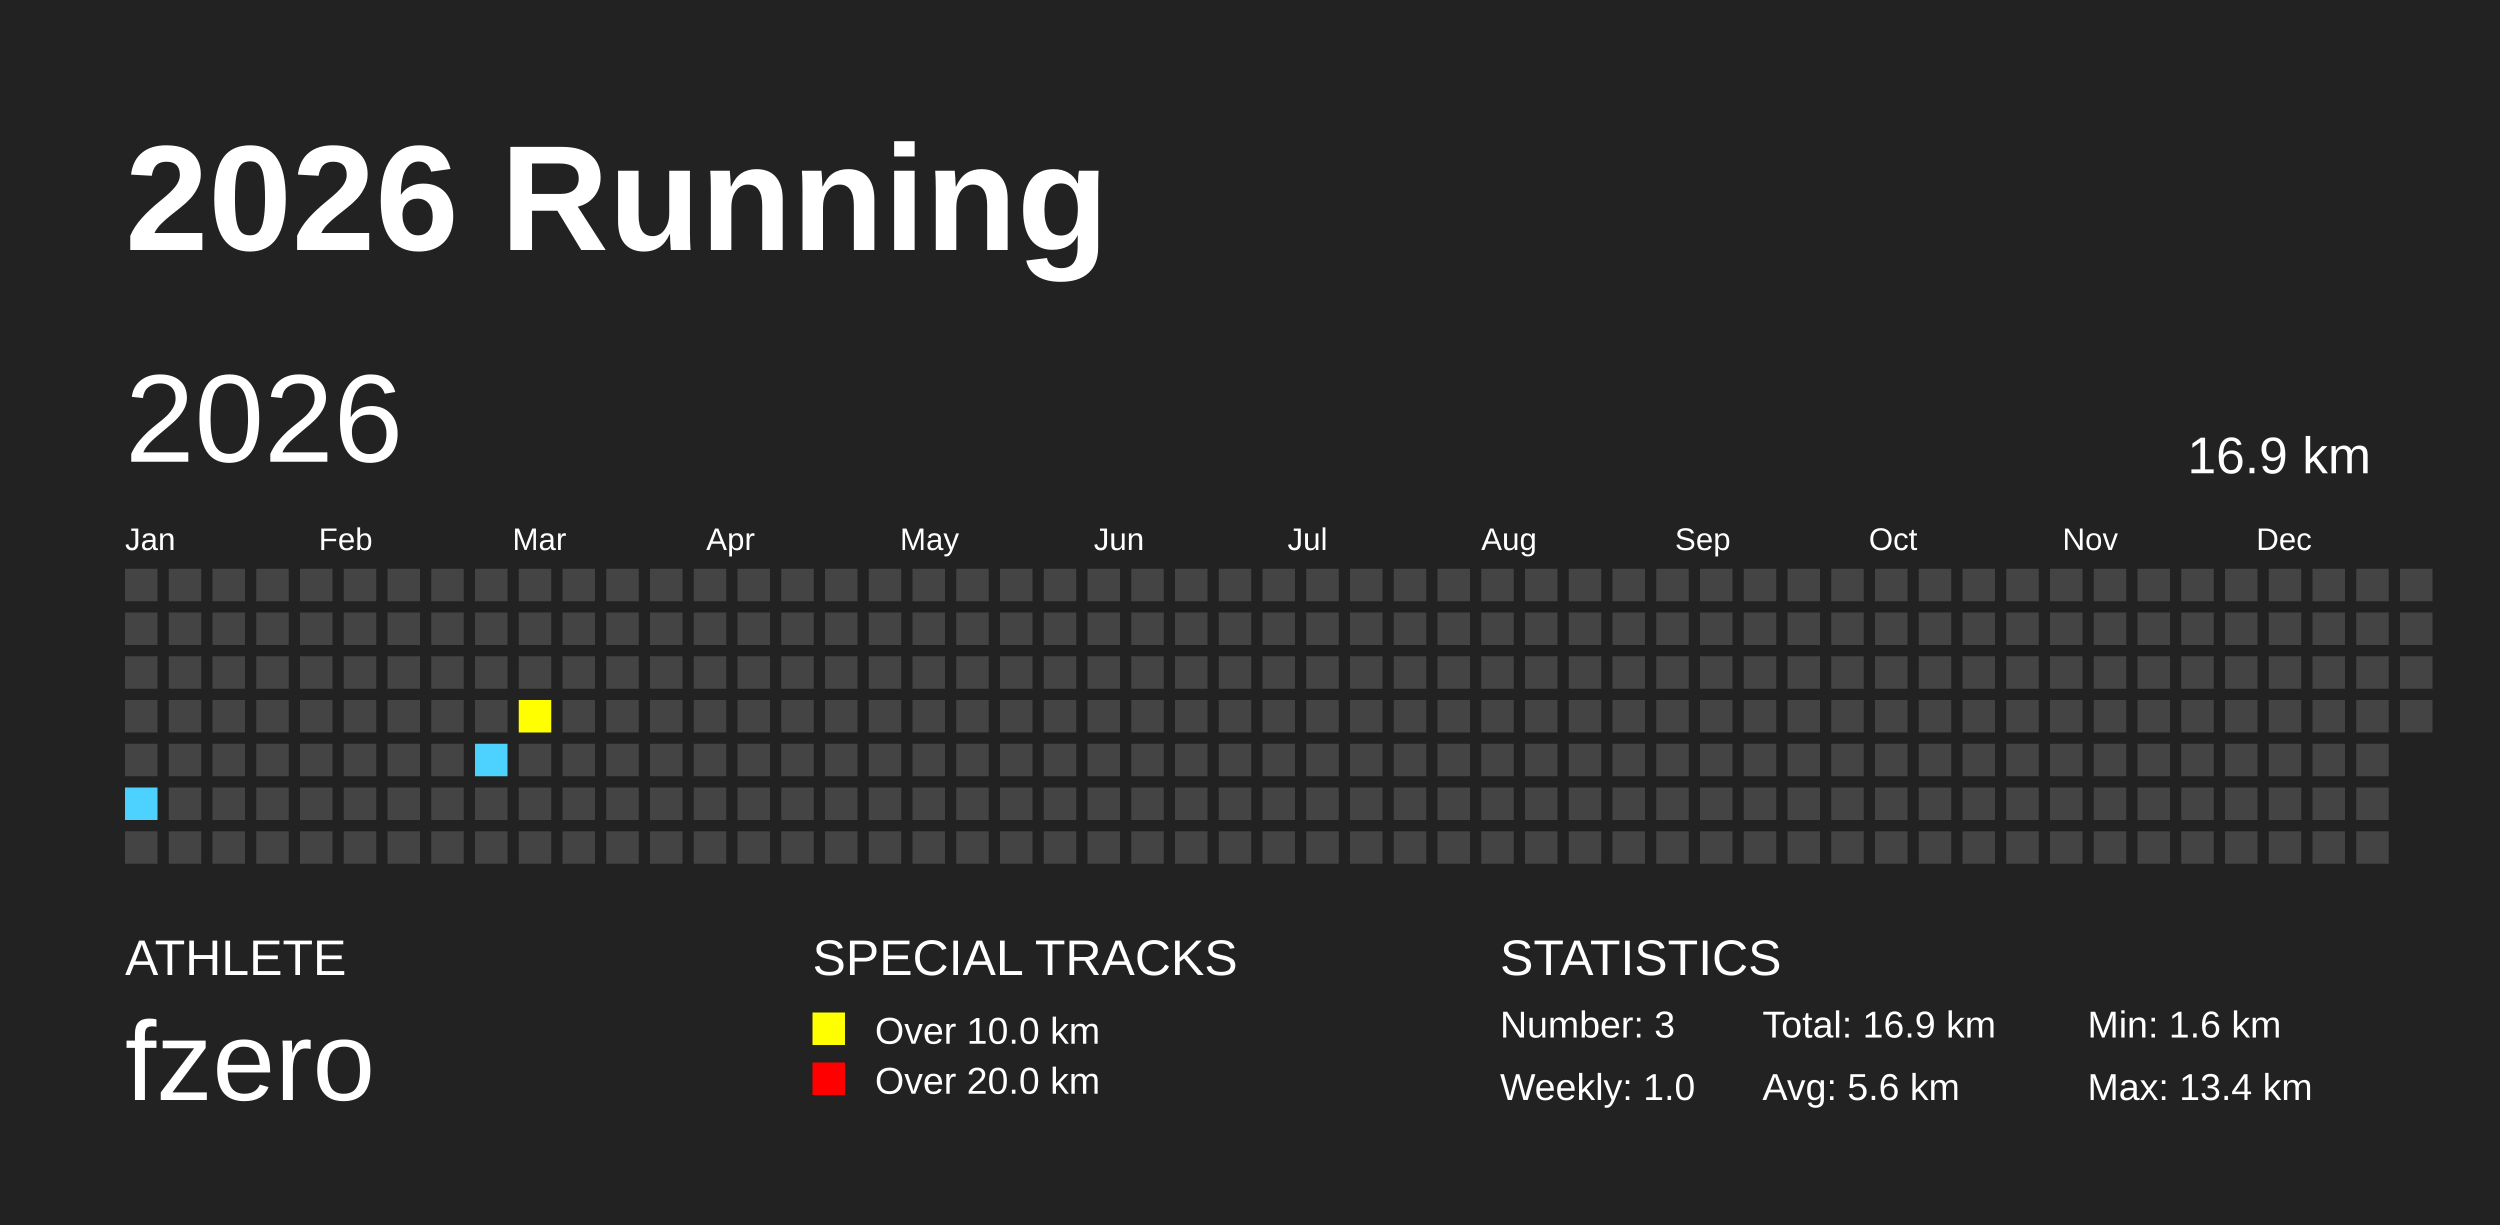
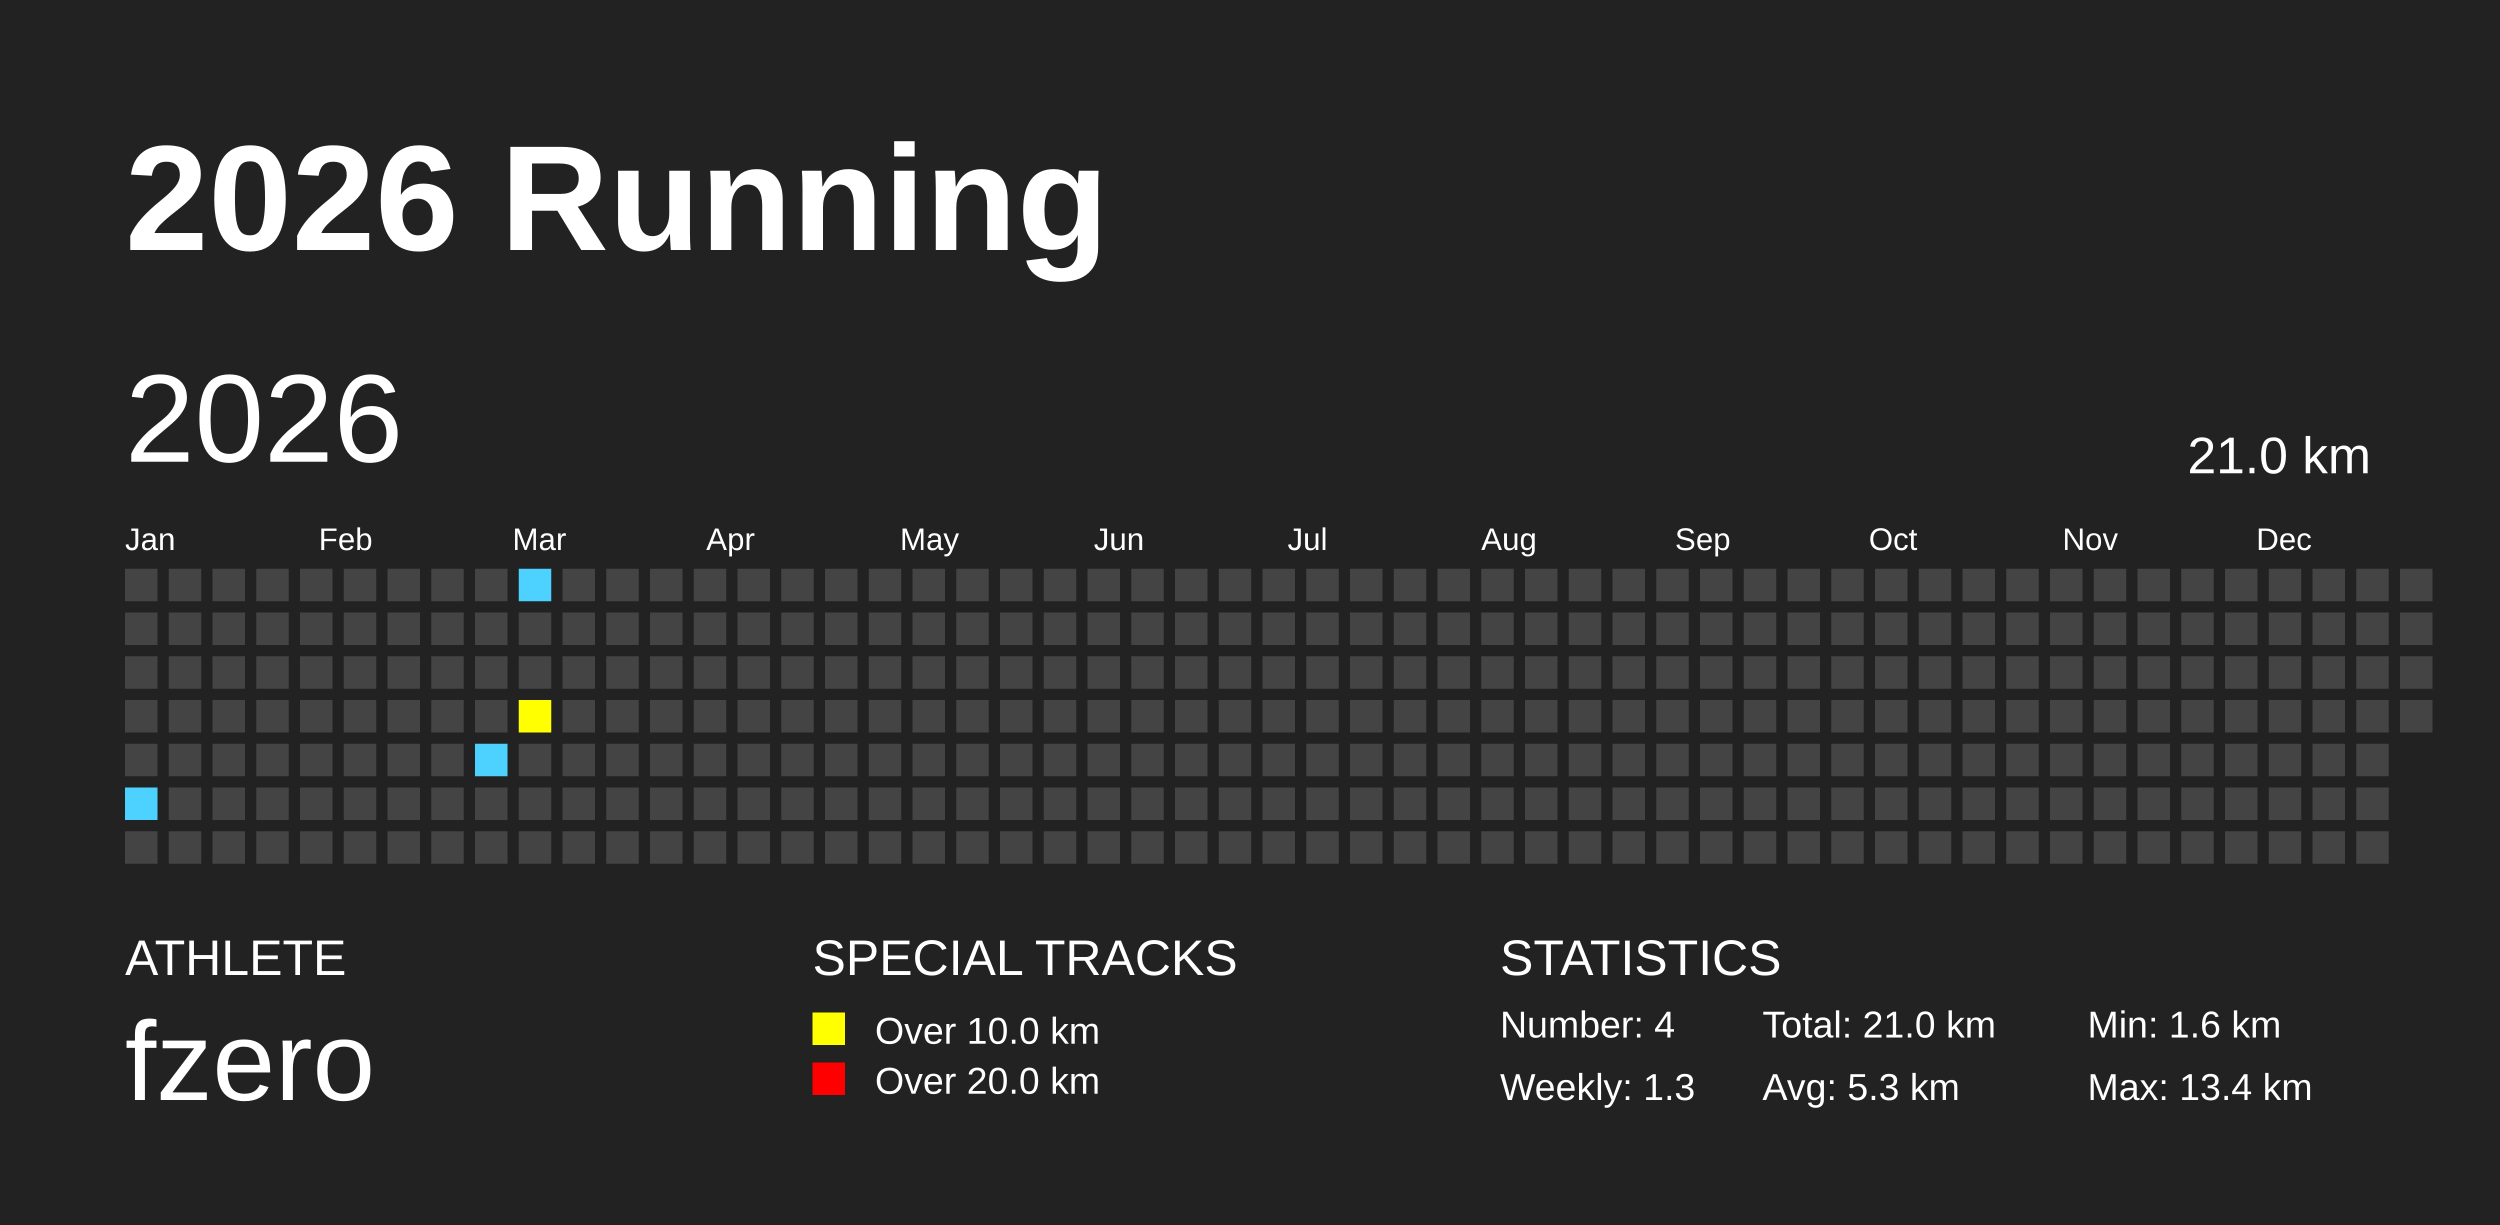
<svg xmlns="http://www.w3.org/2000/svg" baseProfile="full" height="98mm" version="1.1" viewBox="0,0,200,98" width="200mm">
  <defs />
  <rect fill="#222222" height="98" width="200" x="0" y="0" />
  <text fill="#FFFFFF" style="font-size:12px; font-family:Arial; font-weight:bold;" x="10" y="20">2026 Running</text>
  <text fill="#FFFFFF" style="font-size:4px; font-family:Arial" x="10" y="78">ATHLETE</text>
  <text fill="#FFFFFF" style="font-size:9px; font-family:Arial" x="10" y="88">fzero</text>
  <text fill="#FFFFFF" style="font-size:4px; font-family:Arial" x="65" y="78">SPECIAL TRACKS</text>
  <rect fill="yellow" height="2.6" width="2.6" x="65" y="81" />
  <text fill="#FFFFFF" style="font-size:3px; font-family:Arial" x="70" y="83.5">Over 10.0 km</text>
  <rect fill="red" height="2.6" width="2.6" x="65" y="85" />
  <text fill="#FFFFFF" style="font-size:3px; font-family:Arial" x="70" y="87.5">Over 20.0 km</text>
  <text fill="#FFFFFF" style="font-size:4px; font-family:Arial" x="120" y="78">STATISTICS</text>
-   <text fill="#FFFFFF" style="font-size:3px; font-family:Arial" x="120" y="83">Number: 3</text>
-   <text fill="#FFFFFF" style="font-size:3px; font-family:Arial" x="120" y="88">Weekly: 1.0</text>
-   <text fill="#FFFFFF" style="font-size:3px; font-family:Arial" x="141" y="83">Total: 16.9 km</text>
-   <text fill="#FFFFFF" style="font-size:3px; font-family:Arial" x="141" y="88">Avg: 5.6 km</text>
+   <text fill="#FFFFFF" style="font-size:3px; font-family:Arial" x="120" y="83">Number: 4</text>
+   <text fill="#FFFFFF" style="font-size:3px; font-family:Arial" x="120" y="88">Weekly: 1.3</text>
+   <text fill="#FFFFFF" style="font-size:3px; font-family:Arial" x="141" y="83">Total: 21.0 km</text>
+   <text fill="#FFFFFF" style="font-size:3px; font-family:Arial" x="141" y="88">Avg: 5.3 km</text>
  <text fill="#FFFFFF" style="font-size:3px; font-family:Arial" x="167" y="83">Min: 1.6 km</text>
  <text fill="#FFFFFF" style="font-size:3px; font-family:Arial" x="167" y="88">Max: 13.4 km</text>
  <text dominant-baseline="hanging" fill="#FFFFFF" style="font-size:10.0px; font-family:Arial;" x="10" y="30">2026</text>
-   <text dominant-baseline="hanging" fill="#FFFFFF" style="font-size:4.125px; font-family:Arial;" x="175" y="35">16.9 km</text>
+   <text dominant-baseline="hanging" fill="#FFFFFF" style="font-size:4.125px; font-family:Arial;" x="175" y="35">21.0 km</text>
  <text fill="#FFFFFF" style="font-size:2.5px; font-family:Arial" x="10.0" y="44">Jan</text>
  <text fill="#FFFFFF" style="font-size:2.5px; font-family:Arial" x="25.5" y="44">Feb</text>
  <text fill="#FFFFFF" style="font-size:2.5px; font-family:Arial" x="41.0" y="44">Mar</text>
  <text fill="#FFFFFF" style="font-size:2.5px; font-family:Arial" x="56.5" y="44">Apr</text>
  <text fill="#FFFFFF" style="font-size:2.5px; font-family:Arial" x="72.0" y="44">May</text>
  <text fill="#FFFFFF" style="font-size:2.5px; font-family:Arial" x="87.5" y="44">Jun</text>
  <text fill="#FFFFFF" style="font-size:2.5px; font-family:Arial" x="103.0" y="44">Jul</text>
  <text fill="#FFFFFF" style="font-size:2.5px; font-family:Arial" x="118.5" y="44">Aug</text>
  <text fill="#FFFFFF" style="font-size:2.5px; font-family:Arial" x="134.0" y="44">Sep</text>
  <text fill="#FFFFFF" style="font-size:2.5px; font-family:Arial" x="149.5" y="44">Oct</text>
  <text fill="#FFFFFF" style="font-size:2.5px; font-family:Arial" x="165.0" y="44">Nov</text>
  <text fill="#FFFFFF" style="font-size:2.5px; font-family:Arial" x="180.5" y="44">Dec</text>
  <rect fill="#444444" height="2.6" width="2.6" x="10.0" y="45.5" />
  <rect fill="#444444" height="2.6" width="2.6" x="10.0" y="49.0" />
  <rect fill="#444444" height="2.6" width="2.6" x="10.0" y="52.5" />
  <rect fill="#444444" height="2.6" width="2.6" x="10.0" y="56.0" />
  <rect fill="#444444" height="2.6" width="2.6" x="10.0" y="59.5" />
  <rect fill="#4DD2FF" height="2.6" width="2.6" x="10.0" y="63.0" />
  <rect fill="#444444" height="2.6" width="2.6" x="10.0" y="66.5" />
  <rect fill="#444444" height="2.6" width="2.6" x="13.5" y="45.5" />
  <rect fill="#444444" height="2.6" width="2.6" x="13.5" y="49.0" />
  <rect fill="#444444" height="2.6" width="2.6" x="13.5" y="52.5" />
  <rect fill="#444444" height="2.6" width="2.6" x="13.5" y="56.0" />
  <rect fill="#444444" height="2.6" width="2.6" x="13.5" y="59.5" />
  <rect fill="#444444" height="2.6" width="2.6" x="13.5" y="63.0" />
  <rect fill="#444444" height="2.6" width="2.6" x="13.5" y="66.5" />
  <rect fill="#444444" height="2.6" width="2.6" x="17.0" y="45.5" />
  <rect fill="#444444" height="2.6" width="2.6" x="17.0" y="49.0" />
  <rect fill="#444444" height="2.6" width="2.6" x="17.0" y="52.5" />
  <rect fill="#444444" height="2.6" width="2.6" x="17.0" y="56.0" />
  <rect fill="#444444" height="2.6" width="2.6" x="17.0" y="59.5" />
  <rect fill="#444444" height="2.6" width="2.6" x="17.0" y="63.0" />
  <rect fill="#444444" height="2.6" width="2.6" x="17.0" y="66.5" />
  <rect fill="#444444" height="2.6" width="2.6" x="20.5" y="45.5" />
  <rect fill="#444444" height="2.6" width="2.6" x="20.5" y="49.0" />
  <rect fill="#444444" height="2.6" width="2.6" x="20.5" y="52.5" />
  <rect fill="#444444" height="2.6" width="2.6" x="20.5" y="56.0" />
  <rect fill="#444444" height="2.6" width="2.6" x="20.5" y="59.5" />
  <rect fill="#444444" height="2.6" width="2.6" x="20.5" y="63.0" />
  <rect fill="#444444" height="2.6" width="2.6" x="20.5" y="66.5" />
  <rect fill="#444444" height="2.6" width="2.6" x="24.0" y="45.5" />
  <rect fill="#444444" height="2.6" width="2.6" x="24.0" y="49.0" />
  <rect fill="#444444" height="2.6" width="2.6" x="24.0" y="52.5" />
  <rect fill="#444444" height="2.6" width="2.6" x="24.0" y="56.0" />
  <rect fill="#444444" height="2.6" width="2.6" x="24.0" y="59.5" />
  <rect fill="#444444" height="2.6" width="2.6" x="24.0" y="63.0" />
  <rect fill="#444444" height="2.6" width="2.6" x="24.0" y="66.5" />
  <rect fill="#444444" height="2.6" width="2.6" x="27.5" y="45.5" />
  <rect fill="#444444" height="2.6" width="2.6" x="27.5" y="49.0" />
  <rect fill="#444444" height="2.6" width="2.6" x="27.5" y="52.5" />
  <rect fill="#444444" height="2.6" width="2.6" x="27.5" y="56.0" />
  <rect fill="#444444" height="2.6" width="2.6" x="27.5" y="59.5" />
  <rect fill="#444444" height="2.6" width="2.6" x="27.5" y="63.0" />
  <rect fill="#444444" height="2.6" width="2.6" x="27.5" y="66.5" />
  <rect fill="#444444" height="2.6" width="2.6" x="31.0" y="45.5" />
  <rect fill="#444444" height="2.6" width="2.6" x="31.0" y="49.0" />
  <rect fill="#444444" height="2.6" width="2.6" x="31.0" y="52.5" />
  <rect fill="#444444" height="2.6" width="2.6" x="31.0" y="56.0" />
  <rect fill="#444444" height="2.6" width="2.6" x="31.0" y="59.5" />
  <rect fill="#444444" height="2.6" width="2.6" x="31.0" y="63.0" />
  <rect fill="#444444" height="2.6" width="2.6" x="31.0" y="66.5" />
  <rect fill="#444444" height="2.6" width="2.6" x="34.5" y="45.5" />
  <rect fill="#444444" height="2.6" width="2.6" x="34.5" y="49.0" />
  <rect fill="#444444" height="2.6" width="2.6" x="34.5" y="52.5" />
  <rect fill="#444444" height="2.6" width="2.6" x="34.5" y="56.0" />
  <rect fill="#444444" height="2.6" width="2.6" x="34.5" y="59.5" />
  <rect fill="#444444" height="2.6" width="2.6" x="34.5" y="63.0" />
  <rect fill="#444444" height="2.6" width="2.6" x="34.5" y="66.5" />
  <rect fill="#444444" height="2.6" width="2.6" x="38.0" y="45.5" />
  <rect fill="#444444" height="2.6" width="2.6" x="38.0" y="49.0" />
  <rect fill="#444444" height="2.6" width="2.6" x="38.0" y="52.5" />
  <rect fill="#444444" height="2.6" width="2.6" x="38.0" y="56.0" />
  <rect fill="#4DD2FF" height="2.6" width="2.6" x="38.0" y="59.5" />
  <rect fill="#444444" height="2.6" width="2.6" x="38.0" y="63.0" />
  <rect fill="#444444" height="2.6" width="2.6" x="38.0" y="66.5" />
-   <rect fill="#444444" height="2.6" width="2.6" x="41.5" y="45.5" />
+   <rect fill="#4DD2FF" height="2.6" width="2.6" x="41.5" y="45.5" />
  <rect fill="#444444" height="2.6" width="2.6" x="41.5" y="49.0" />
  <rect fill="#444444" height="2.6" width="2.6" x="41.5" y="52.5" />
  <rect fill="yellow" height="2.6" width="2.6" x="41.5" y="56.0" />
  <rect fill="#444444" height="2.6" width="2.6" x="41.5" y="59.5" />
  <rect fill="#444444" height="2.6" width="2.6" x="41.5" y="63.0" />
  <rect fill="#444444" height="2.6" width="2.6" x="41.5" y="66.5" />
  <rect fill="#444444" height="2.6" width="2.6" x="45.0" y="45.5" />
  <rect fill="#444444" height="2.6" width="2.6" x="45.0" y="49.0" />
  <rect fill="#444444" height="2.6" width="2.6" x="45.0" y="52.5" />
  <rect fill="#444444" height="2.6" width="2.6" x="45.0" y="56.0" />
  <rect fill="#444444" height="2.6" width="2.6" x="45.0" y="59.5" />
  <rect fill="#444444" height="2.6" width="2.6" x="45.0" y="63.0" />
  <rect fill="#444444" height="2.6" width="2.6" x="45.0" y="66.5" />
  <rect fill="#444444" height="2.6" width="2.6" x="48.5" y="45.5" />
  <rect fill="#444444" height="2.6" width="2.6" x="48.5" y="49.0" />
  <rect fill="#444444" height="2.6" width="2.6" x="48.5" y="52.5" />
  <rect fill="#444444" height="2.6" width="2.6" x="48.5" y="56.0" />
  <rect fill="#444444" height="2.6" width="2.6" x="48.5" y="59.5" />
  <rect fill="#444444" height="2.6" width="2.6" x="48.5" y="63.0" />
  <rect fill="#444444" height="2.6" width="2.6" x="48.5" y="66.5" />
  <rect fill="#444444" height="2.6" width="2.6" x="52.0" y="45.5" />
  <rect fill="#444444" height="2.6" width="2.6" x="52.0" y="49.0" />
  <rect fill="#444444" height="2.6" width="2.6" x="52.0" y="52.5" />
  <rect fill="#444444" height="2.6" width="2.6" x="52.0" y="56.0" />
  <rect fill="#444444" height="2.6" width="2.6" x="52.0" y="59.5" />
  <rect fill="#444444" height="2.6" width="2.6" x="52.0" y="63.0" />
  <rect fill="#444444" height="2.6" width="2.6" x="52.0" y="66.5" />
  <rect fill="#444444" height="2.6" width="2.6" x="55.5" y="45.5" />
  <rect fill="#444444" height="2.6" width="2.6" x="55.5" y="49.0" />
  <rect fill="#444444" height="2.6" width="2.6" x="55.5" y="52.5" />
  <rect fill="#444444" height="2.6" width="2.6" x="55.5" y="56.0" />
  <rect fill="#444444" height="2.6" width="2.6" x="55.5" y="59.5" />
  <rect fill="#444444" height="2.6" width="2.6" x="55.5" y="63.0" />
  <rect fill="#444444" height="2.6" width="2.6" x="55.5" y="66.5" />
  <rect fill="#444444" height="2.6" width="2.6" x="59.0" y="45.5" />
  <rect fill="#444444" height="2.6" width="2.6" x="59.0" y="49.0" />
  <rect fill="#444444" height="2.6" width="2.6" x="59.0" y="52.5" />
  <rect fill="#444444" height="2.6" width="2.6" x="59.0" y="56.0" />
  <rect fill="#444444" height="2.6" width="2.6" x="59.0" y="59.5" />
  <rect fill="#444444" height="2.6" width="2.6" x="59.0" y="63.0" />
  <rect fill="#444444" height="2.6" width="2.6" x="59.0" y="66.5" />
  <rect fill="#444444" height="2.6" width="2.6" x="62.5" y="45.5" />
  <rect fill="#444444" height="2.6" width="2.6" x="62.5" y="49.0" />
  <rect fill="#444444" height="2.6" width="2.6" x="62.5" y="52.5" />
  <rect fill="#444444" height="2.6" width="2.6" x="62.5" y="56.0" />
  <rect fill="#444444" height="2.6" width="2.6" x="62.5" y="59.5" />
  <rect fill="#444444" height="2.6" width="2.6" x="62.5" y="63.0" />
  <rect fill="#444444" height="2.6" width="2.6" x="62.5" y="66.5" />
  <rect fill="#444444" height="2.6" width="2.6" x="66.0" y="45.5" />
  <rect fill="#444444" height="2.6" width="2.6" x="66.0" y="49.0" />
  <rect fill="#444444" height="2.6" width="2.6" x="66.0" y="52.5" />
  <rect fill="#444444" height="2.6" width="2.6" x="66.0" y="56.0" />
  <rect fill="#444444" height="2.6" width="2.6" x="66.0" y="59.5" />
  <rect fill="#444444" height="2.6" width="2.6" x="66.0" y="63.0" />
  <rect fill="#444444" height="2.6" width="2.6" x="66.0" y="66.5" />
  <rect fill="#444444" height="2.6" width="2.6" x="69.5" y="45.5" />
  <rect fill="#444444" height="2.6" width="2.6" x="69.5" y="49.0" />
  <rect fill="#444444" height="2.6" width="2.6" x="69.5" y="52.5" />
  <rect fill="#444444" height="2.6" width="2.6" x="69.5" y="56.0" />
  <rect fill="#444444" height="2.6" width="2.6" x="69.5" y="59.5" />
  <rect fill="#444444" height="2.6" width="2.6" x="69.5" y="63.0" />
  <rect fill="#444444" height="2.6" width="2.6" x="69.5" y="66.5" />
  <rect fill="#444444" height="2.6" width="2.6" x="73.0" y="45.5" />
  <rect fill="#444444" height="2.6" width="2.6" x="73.0" y="49.0" />
  <rect fill="#444444" height="2.6" width="2.6" x="73.0" y="52.5" />
  <rect fill="#444444" height="2.6" width="2.6" x="73.0" y="56.0" />
  <rect fill="#444444" height="2.6" width="2.6" x="73.0" y="59.5" />
  <rect fill="#444444" height="2.6" width="2.6" x="73.0" y="63.0" />
  <rect fill="#444444" height="2.6" width="2.6" x="73.0" y="66.5" />
  <rect fill="#444444" height="2.6" width="2.6" x="76.5" y="45.5" />
  <rect fill="#444444" height="2.6" width="2.6" x="76.5" y="49.0" />
  <rect fill="#444444" height="2.6" width="2.6" x="76.5" y="52.5" />
  <rect fill="#444444" height="2.6" width="2.6" x="76.5" y="56.0" />
  <rect fill="#444444" height="2.6" width="2.6" x="76.5" y="59.5" />
  <rect fill="#444444" height="2.6" width="2.6" x="76.5" y="63.0" />
  <rect fill="#444444" height="2.6" width="2.6" x="76.5" y="66.5" />
  <rect fill="#444444" height="2.6" width="2.6" x="80.0" y="45.5" />
  <rect fill="#444444" height="2.6" width="2.6" x="80.0" y="49.0" />
  <rect fill="#444444" height="2.6" width="2.6" x="80.0" y="52.5" />
  <rect fill="#444444" height="2.6" width="2.6" x="80.0" y="56.0" />
  <rect fill="#444444" height="2.6" width="2.6" x="80.0" y="59.5" />
  <rect fill="#444444" height="2.6" width="2.6" x="80.0" y="63.0" />
  <rect fill="#444444" height="2.6" width="2.6" x="80.0" y="66.5" />
  <rect fill="#444444" height="2.6" width="2.6" x="83.5" y="45.5" />
  <rect fill="#444444" height="2.6" width="2.6" x="83.5" y="49.0" />
  <rect fill="#444444" height="2.6" width="2.6" x="83.5" y="52.5" />
  <rect fill="#444444" height="2.6" width="2.6" x="83.5" y="56.0" />
  <rect fill="#444444" height="2.6" width="2.6" x="83.5" y="59.5" />
  <rect fill="#444444" height="2.6" width="2.6" x="83.5" y="63.0" />
  <rect fill="#444444" height="2.6" width="2.6" x="83.5" y="66.5" />
  <rect fill="#444444" height="2.6" width="2.6" x="87.0" y="45.5" />
  <rect fill="#444444" height="2.6" width="2.6" x="87.0" y="49.0" />
  <rect fill="#444444" height="2.6" width="2.6" x="87.0" y="52.5" />
  <rect fill="#444444" height="2.6" width="2.6" x="87.0" y="56.0" />
  <rect fill="#444444" height="2.6" width="2.6" x="87.0" y="59.5" />
  <rect fill="#444444" height="2.6" width="2.6" x="87.0" y="63.0" />
  <rect fill="#444444" height="2.6" width="2.6" x="87.0" y="66.5" />
  <rect fill="#444444" height="2.6" width="2.6" x="90.5" y="45.5" />
  <rect fill="#444444" height="2.6" width="2.6" x="90.5" y="49.0" />
  <rect fill="#444444" height="2.6" width="2.6" x="90.5" y="52.5" />
  <rect fill="#444444" height="2.6" width="2.6" x="90.5" y="56.0" />
  <rect fill="#444444" height="2.6" width="2.6" x="90.5" y="59.5" />
  <rect fill="#444444" height="2.6" width="2.6" x="90.5" y="63.0" />
  <rect fill="#444444" height="2.6" width="2.6" x="90.5" y="66.5" />
  <rect fill="#444444" height="2.6" width="2.6" x="94.0" y="45.5" />
  <rect fill="#444444" height="2.6" width="2.6" x="94.0" y="49.0" />
  <rect fill="#444444" height="2.6" width="2.6" x="94.0" y="52.5" />
  <rect fill="#444444" height="2.6" width="2.6" x="94.0" y="56.0" />
  <rect fill="#444444" height="2.6" width="2.6" x="94.0" y="59.5" />
  <rect fill="#444444" height="2.6" width="2.6" x="94.0" y="63.0" />
  <rect fill="#444444" height="2.6" width="2.6" x="94.0" y="66.5" />
  <rect fill="#444444" height="2.6" width="2.6" x="97.5" y="45.5" />
  <rect fill="#444444" height="2.6" width="2.6" x="97.5" y="49.0" />
  <rect fill="#444444" height="2.6" width="2.6" x="97.5" y="52.5" />
  <rect fill="#444444" height="2.6" width="2.6" x="97.5" y="56.0" />
  <rect fill="#444444" height="2.6" width="2.6" x="97.5" y="59.5" />
  <rect fill="#444444" height="2.6" width="2.6" x="97.5" y="63.0" />
  <rect fill="#444444" height="2.6" width="2.6" x="97.5" y="66.5" />
  <rect fill="#444444" height="2.6" width="2.6" x="101.0" y="45.5" />
  <rect fill="#444444" height="2.6" width="2.6" x="101.0" y="49.0" />
  <rect fill="#444444" height="2.6" width="2.6" x="101.0" y="52.5" />
  <rect fill="#444444" height="2.6" width="2.6" x="101.0" y="56.0" />
  <rect fill="#444444" height="2.6" width="2.6" x="101.0" y="59.5" />
  <rect fill="#444444" height="2.6" width="2.6" x="101.0" y="63.0" />
  <rect fill="#444444" height="2.6" width="2.6" x="101.0" y="66.5" />
  <rect fill="#444444" height="2.6" width="2.6" x="104.5" y="45.5" />
  <rect fill="#444444" height="2.6" width="2.6" x="104.5" y="49.0" />
  <rect fill="#444444" height="2.6" width="2.6" x="104.5" y="52.5" />
  <rect fill="#444444" height="2.6" width="2.6" x="104.5" y="56.0" />
  <rect fill="#444444" height="2.6" width="2.6" x="104.5" y="59.5" />
  <rect fill="#444444" height="2.6" width="2.6" x="104.5" y="63.0" />
  <rect fill="#444444" height="2.6" width="2.6" x="104.5" y="66.5" />
  <rect fill="#444444" height="2.6" width="2.6" x="108.0" y="45.5" />
  <rect fill="#444444" height="2.6" width="2.6" x="108.0" y="49.0" />
  <rect fill="#444444" height="2.6" width="2.6" x="108.0" y="52.5" />
  <rect fill="#444444" height="2.6" width="2.6" x="108.0" y="56.0" />
  <rect fill="#444444" height="2.6" width="2.6" x="108.0" y="59.5" />
  <rect fill="#444444" height="2.6" width="2.6" x="108.0" y="63.0" />
  <rect fill="#444444" height="2.6" width="2.6" x="108.0" y="66.5" />
  <rect fill="#444444" height="2.6" width="2.6" x="111.5" y="45.5" />
  <rect fill="#444444" height="2.6" width="2.6" x="111.5" y="49.0" />
  <rect fill="#444444" height="2.6" width="2.6" x="111.5" y="52.5" />
  <rect fill="#444444" height="2.6" width="2.6" x="111.5" y="56.0" />
  <rect fill="#444444" height="2.6" width="2.6" x="111.5" y="59.5" />
  <rect fill="#444444" height="2.6" width="2.6" x="111.5" y="63.0" />
  <rect fill="#444444" height="2.6" width="2.6" x="111.5" y="66.5" />
  <rect fill="#444444" height="2.6" width="2.6" x="115.0" y="45.5" />
  <rect fill="#444444" height="2.6" width="2.6" x="115.0" y="49.0" />
  <rect fill="#444444" height="2.6" width="2.6" x="115.0" y="52.5" />
  <rect fill="#444444" height="2.6" width="2.6" x="115.0" y="56.0" />
  <rect fill="#444444" height="2.6" width="2.6" x="115.0" y="59.5" />
  <rect fill="#444444" height="2.6" width="2.6" x="115.0" y="63.0" />
  <rect fill="#444444" height="2.6" width="2.6" x="115.0" y="66.5" />
  <rect fill="#444444" height="2.6" width="2.6" x="118.5" y="45.5" />
  <rect fill="#444444" height="2.6" width="2.6" x="118.5" y="49.0" />
  <rect fill="#444444" height="2.6" width="2.6" x="118.5" y="52.5" />
  <rect fill="#444444" height="2.6" width="2.6" x="118.5" y="56.0" />
  <rect fill="#444444" height="2.6" width="2.6" x="118.5" y="59.5" />
  <rect fill="#444444" height="2.6" width="2.6" x="118.5" y="63.0" />
  <rect fill="#444444" height="2.6" width="2.6" x="118.5" y="66.5" />
  <rect fill="#444444" height="2.6" width="2.6" x="122.0" y="45.5" />
  <rect fill="#444444" height="2.6" width="2.6" x="122.0" y="49.0" />
  <rect fill="#444444" height="2.6" width="2.6" x="122.0" y="52.5" />
  <rect fill="#444444" height="2.6" width="2.6" x="122.0" y="56.0" />
  <rect fill="#444444" height="2.6" width="2.6" x="122.0" y="59.5" />
  <rect fill="#444444" height="2.6" width="2.6" x="122.0" y="63.0" />
  <rect fill="#444444" height="2.6" width="2.6" x="122.0" y="66.5" />
  <rect fill="#444444" height="2.6" width="2.6" x="125.5" y="45.5" />
  <rect fill="#444444" height="2.6" width="2.6" x="125.5" y="49.0" />
  <rect fill="#444444" height="2.6" width="2.6" x="125.5" y="52.5" />
  <rect fill="#444444" height="2.6" width="2.6" x="125.5" y="56.0" />
  <rect fill="#444444" height="2.6" width="2.6" x="125.5" y="59.5" />
  <rect fill="#444444" height="2.6" width="2.6" x="125.5" y="63.0" />
  <rect fill="#444444" height="2.6" width="2.6" x="125.5" y="66.5" />
  <rect fill="#444444" height="2.6" width="2.6" x="129.0" y="45.5" />
  <rect fill="#444444" height="2.6" width="2.6" x="129.0" y="49.0" />
  <rect fill="#444444" height="2.6" width="2.6" x="129.0" y="52.5" />
  <rect fill="#444444" height="2.6" width="2.6" x="129.0" y="56.0" />
  <rect fill="#444444" height="2.6" width="2.6" x="129.0" y="59.5" />
  <rect fill="#444444" height="2.6" width="2.6" x="129.0" y="63.0" />
  <rect fill="#444444" height="2.6" width="2.6" x="129.0" y="66.5" />
  <rect fill="#444444" height="2.6" width="2.6" x="132.5" y="45.5" />
  <rect fill="#444444" height="2.6" width="2.6" x="132.5" y="49.0" />
  <rect fill="#444444" height="2.6" width="2.6" x="132.5" y="52.5" />
  <rect fill="#444444" height="2.6" width="2.6" x="132.5" y="56.0" />
  <rect fill="#444444" height="2.6" width="2.6" x="132.5" y="59.5" />
  <rect fill="#444444" height="2.6" width="2.6" x="132.5" y="63.0" />
  <rect fill="#444444" height="2.6" width="2.6" x="132.5" y="66.5" />
  <rect fill="#444444" height="2.6" width="2.6" x="136.0" y="45.5" />
  <rect fill="#444444" height="2.6" width="2.6" x="136.0" y="49.0" />
  <rect fill="#444444" height="2.6" width="2.6" x="136.0" y="52.5" />
  <rect fill="#444444" height="2.6" width="2.6" x="136.0" y="56.0" />
  <rect fill="#444444" height="2.6" width="2.6" x="136.0" y="59.5" />
  <rect fill="#444444" height="2.6" width="2.6" x="136.0" y="63.0" />
  <rect fill="#444444" height="2.6" width="2.6" x="136.0" y="66.5" />
  <rect fill="#444444" height="2.6" width="2.6" x="139.5" y="45.5" />
  <rect fill="#444444" height="2.6" width="2.6" x="139.5" y="49.0" />
  <rect fill="#444444" height="2.6" width="2.6" x="139.5" y="52.5" />
  <rect fill="#444444" height="2.6" width="2.6" x="139.5" y="56.0" />
  <rect fill="#444444" height="2.6" width="2.6" x="139.5" y="59.5" />
  <rect fill="#444444" height="2.6" width="2.6" x="139.5" y="63.0" />
  <rect fill="#444444" height="2.6" width="2.6" x="139.5" y="66.5" />
  <rect fill="#444444" height="2.6" width="2.6" x="143.0" y="45.5" />
  <rect fill="#444444" height="2.6" width="2.6" x="143.0" y="49.0" />
  <rect fill="#444444" height="2.6" width="2.6" x="143.0" y="52.5" />
  <rect fill="#444444" height="2.6" width="2.6" x="143.0" y="56.0" />
  <rect fill="#444444" height="2.6" width="2.6" x="143.0" y="59.5" />
  <rect fill="#444444" height="2.6" width="2.6" x="143.0" y="63.0" />
  <rect fill="#444444" height="2.6" width="2.6" x="143.0" y="66.5" />
  <rect fill="#444444" height="2.6" width="2.6" x="146.5" y="45.5" />
  <rect fill="#444444" height="2.6" width="2.6" x="146.5" y="49.0" />
  <rect fill="#444444" height="2.6" width="2.6" x="146.5" y="52.5" />
  <rect fill="#444444" height="2.6" width="2.6" x="146.5" y="56.0" />
  <rect fill="#444444" height="2.6" width="2.6" x="146.5" y="59.5" />
  <rect fill="#444444" height="2.6" width="2.6" x="146.5" y="63.0" />
  <rect fill="#444444" height="2.6" width="2.6" x="146.5" y="66.5" />
  <rect fill="#444444" height="2.6" width="2.6" x="150.0" y="45.5" />
  <rect fill="#444444" height="2.6" width="2.6" x="150.0" y="49.0" />
  <rect fill="#444444" height="2.6" width="2.6" x="150.0" y="52.5" />
  <rect fill="#444444" height="2.6" width="2.6" x="150.0" y="56.0" />
  <rect fill="#444444" height="2.6" width="2.6" x="150.0" y="59.5" />
  <rect fill="#444444" height="2.6" width="2.6" x="150.0" y="63.0" />
  <rect fill="#444444" height="2.6" width="2.6" x="150.0" y="66.5" />
  <rect fill="#444444" height="2.6" width="2.6" x="153.5" y="45.5" />
  <rect fill="#444444" height="2.6" width="2.6" x="153.5" y="49.0" />
  <rect fill="#444444" height="2.6" width="2.6" x="153.5" y="52.5" />
  <rect fill="#444444" height="2.6" width="2.6" x="153.5" y="56.0" />
  <rect fill="#444444" height="2.6" width="2.6" x="153.5" y="59.5" />
  <rect fill="#444444" height="2.6" width="2.6" x="153.5" y="63.0" />
  <rect fill="#444444" height="2.6" width="2.6" x="153.5" y="66.5" />
  <rect fill="#444444" height="2.6" width="2.6" x="157.0" y="45.5" />
  <rect fill="#444444" height="2.6" width="2.6" x="157.0" y="49.0" />
  <rect fill="#444444" height="2.6" width="2.6" x="157.0" y="52.5" />
  <rect fill="#444444" height="2.6" width="2.6" x="157.0" y="56.0" />
  <rect fill="#444444" height="2.6" width="2.6" x="157.0" y="59.5" />
  <rect fill="#444444" height="2.6" width="2.6" x="157.0" y="63.0" />
  <rect fill="#444444" height="2.6" width="2.6" x="157.0" y="66.5" />
  <rect fill="#444444" height="2.6" width="2.6" x="160.5" y="45.5" />
  <rect fill="#444444" height="2.6" width="2.6" x="160.5" y="49.0" />
  <rect fill="#444444" height="2.6" width="2.6" x="160.5" y="52.5" />
  <rect fill="#444444" height="2.6" width="2.6" x="160.5" y="56.0" />
  <rect fill="#444444" height="2.6" width="2.6" x="160.5" y="59.5" />
  <rect fill="#444444" height="2.6" width="2.6" x="160.5" y="63.0" />
  <rect fill="#444444" height="2.6" width="2.6" x="160.5" y="66.5" />
  <rect fill="#444444" height="2.6" width="2.6" x="164.0" y="45.5" />
  <rect fill="#444444" height="2.6" width="2.6" x="164.0" y="49.0" />
  <rect fill="#444444" height="2.6" width="2.6" x="164.0" y="52.5" />
  <rect fill="#444444" height="2.6" width="2.6" x="164.0" y="56.0" />
  <rect fill="#444444" height="2.6" width="2.6" x="164.0" y="59.5" />
  <rect fill="#444444" height="2.6" width="2.6" x="164.0" y="63.0" />
  <rect fill="#444444" height="2.6" width="2.6" x="164.0" y="66.5" />
  <rect fill="#444444" height="2.6" width="2.6" x="167.5" y="45.5" />
  <rect fill="#444444" height="2.6" width="2.6" x="167.5" y="49.0" />
  <rect fill="#444444" height="2.6" width="2.6" x="167.5" y="52.5" />
  <rect fill="#444444" height="2.6" width="2.6" x="167.5" y="56.0" />
  <rect fill="#444444" height="2.6" width="2.6" x="167.5" y="59.5" />
  <rect fill="#444444" height="2.6" width="2.6" x="167.5" y="63.0" />
  <rect fill="#444444" height="2.6" width="2.6" x="167.5" y="66.5" />
  <rect fill="#444444" height="2.6" width="2.6" x="171.0" y="45.5" />
  <rect fill="#444444" height="2.6" width="2.6" x="171.0" y="49.0" />
  <rect fill="#444444" height="2.6" width="2.6" x="171.0" y="52.5" />
  <rect fill="#444444" height="2.6" width="2.6" x="171.0" y="56.0" />
  <rect fill="#444444" height="2.6" width="2.6" x="171.0" y="59.5" />
  <rect fill="#444444" height="2.6" width="2.6" x="171.0" y="63.0" />
  <rect fill="#444444" height="2.6" width="2.6" x="171.0" y="66.5" />
  <rect fill="#444444" height="2.6" width="2.6" x="174.5" y="45.5" />
  <rect fill="#444444" height="2.6" width="2.6" x="174.5" y="49.0" />
  <rect fill="#444444" height="2.6" width="2.6" x="174.5" y="52.5" />
  <rect fill="#444444" height="2.6" width="2.6" x="174.5" y="56.0" />
  <rect fill="#444444" height="2.6" width="2.6" x="174.5" y="59.5" />
  <rect fill="#444444" height="2.6" width="2.6" x="174.5" y="63.0" />
  <rect fill="#444444" height="2.6" width="2.6" x="174.5" y="66.5" />
  <rect fill="#444444" height="2.6" width="2.6" x="178.0" y="45.5" />
  <rect fill="#444444" height="2.6" width="2.6" x="178.0" y="49.0" />
  <rect fill="#444444" height="2.6" width="2.6" x="178.0" y="52.5" />
  <rect fill="#444444" height="2.6" width="2.6" x="178.0" y="56.0" />
  <rect fill="#444444" height="2.6" width="2.6" x="178.0" y="59.5" />
  <rect fill="#444444" height="2.6" width="2.6" x="178.0" y="63.0" />
  <rect fill="#444444" height="2.6" width="2.6" x="178.0" y="66.5" />
  <rect fill="#444444" height="2.6" width="2.6" x="181.5" y="45.5" />
  <rect fill="#444444" height="2.6" width="2.6" x="181.5" y="49.0" />
  <rect fill="#444444" height="2.6" width="2.6" x="181.5" y="52.5" />
  <rect fill="#444444" height="2.6" width="2.6" x="181.5" y="56.0" />
  <rect fill="#444444" height="2.6" width="2.6" x="181.5" y="59.5" />
  <rect fill="#444444" height="2.6" width="2.6" x="181.5" y="63.0" />
  <rect fill="#444444" height="2.6" width="2.6" x="181.5" y="66.5" />
  <rect fill="#444444" height="2.6" width="2.6" x="185.0" y="45.5" />
  <rect fill="#444444" height="2.6" width="2.6" x="185.0" y="49.0" />
  <rect fill="#444444" height="2.6" width="2.6" x="185.0" y="52.5" />
  <rect fill="#444444" height="2.6" width="2.6" x="185.0" y="56.0" />
  <rect fill="#444444" height="2.6" width="2.6" x="185.0" y="59.5" />
  <rect fill="#444444" height="2.6" width="2.6" x="185.0" y="63.0" />
  <rect fill="#444444" height="2.6" width="2.6" x="185.0" y="66.5" />
  <rect fill="#444444" height="2.6" width="2.6" x="188.5" y="45.5" />
  <rect fill="#444444" height="2.6" width="2.6" x="188.5" y="49.0" />
  <rect fill="#444444" height="2.6" width="2.6" x="188.5" y="52.5" />
  <rect fill="#444444" height="2.6" width="2.6" x="188.5" y="56.0" />
  <rect fill="#444444" height="2.6" width="2.6" x="188.5" y="59.5" />
  <rect fill="#444444" height="2.6" width="2.6" x="188.5" y="63.0" />
  <rect fill="#444444" height="2.6" width="2.6" x="188.5" y="66.5" />
  <rect fill="#444444" height="2.6" width="2.6" x="192.0" y="45.5" />
  <rect fill="#444444" height="2.6" width="2.6" x="192.0" y="49.0" />
  <rect fill="#444444" height="2.6" width="2.6" x="192.0" y="52.5" />
  <rect fill="#444444" height="2.6" width="2.6" x="192.0" y="56.0" />
</svg>
